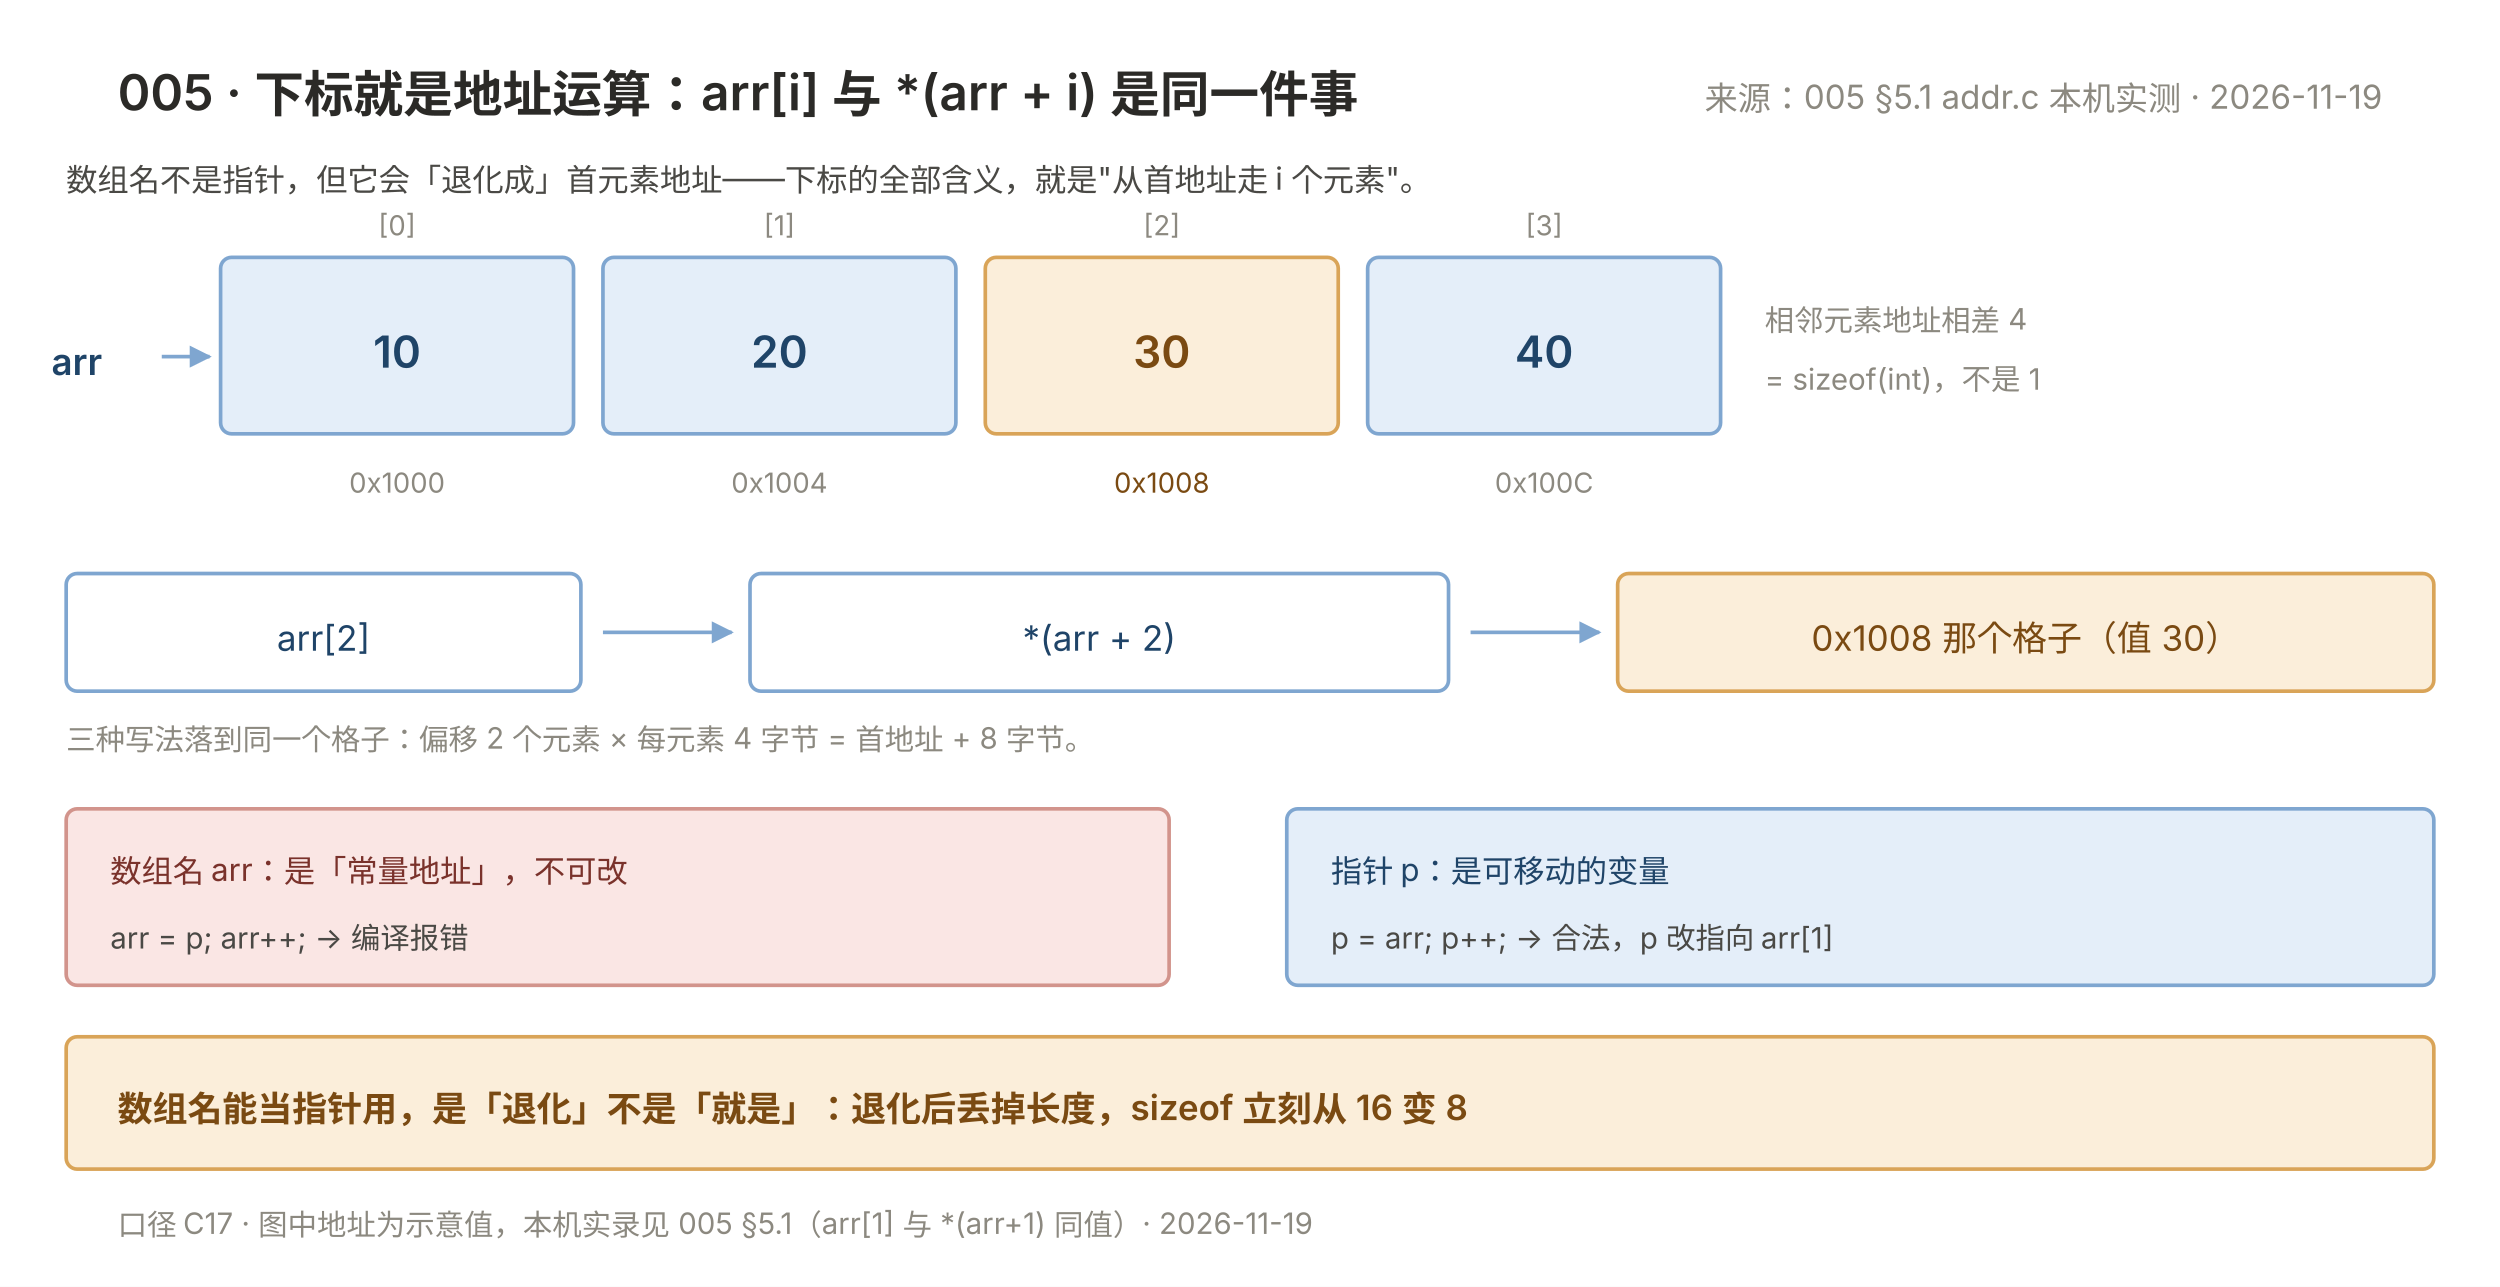
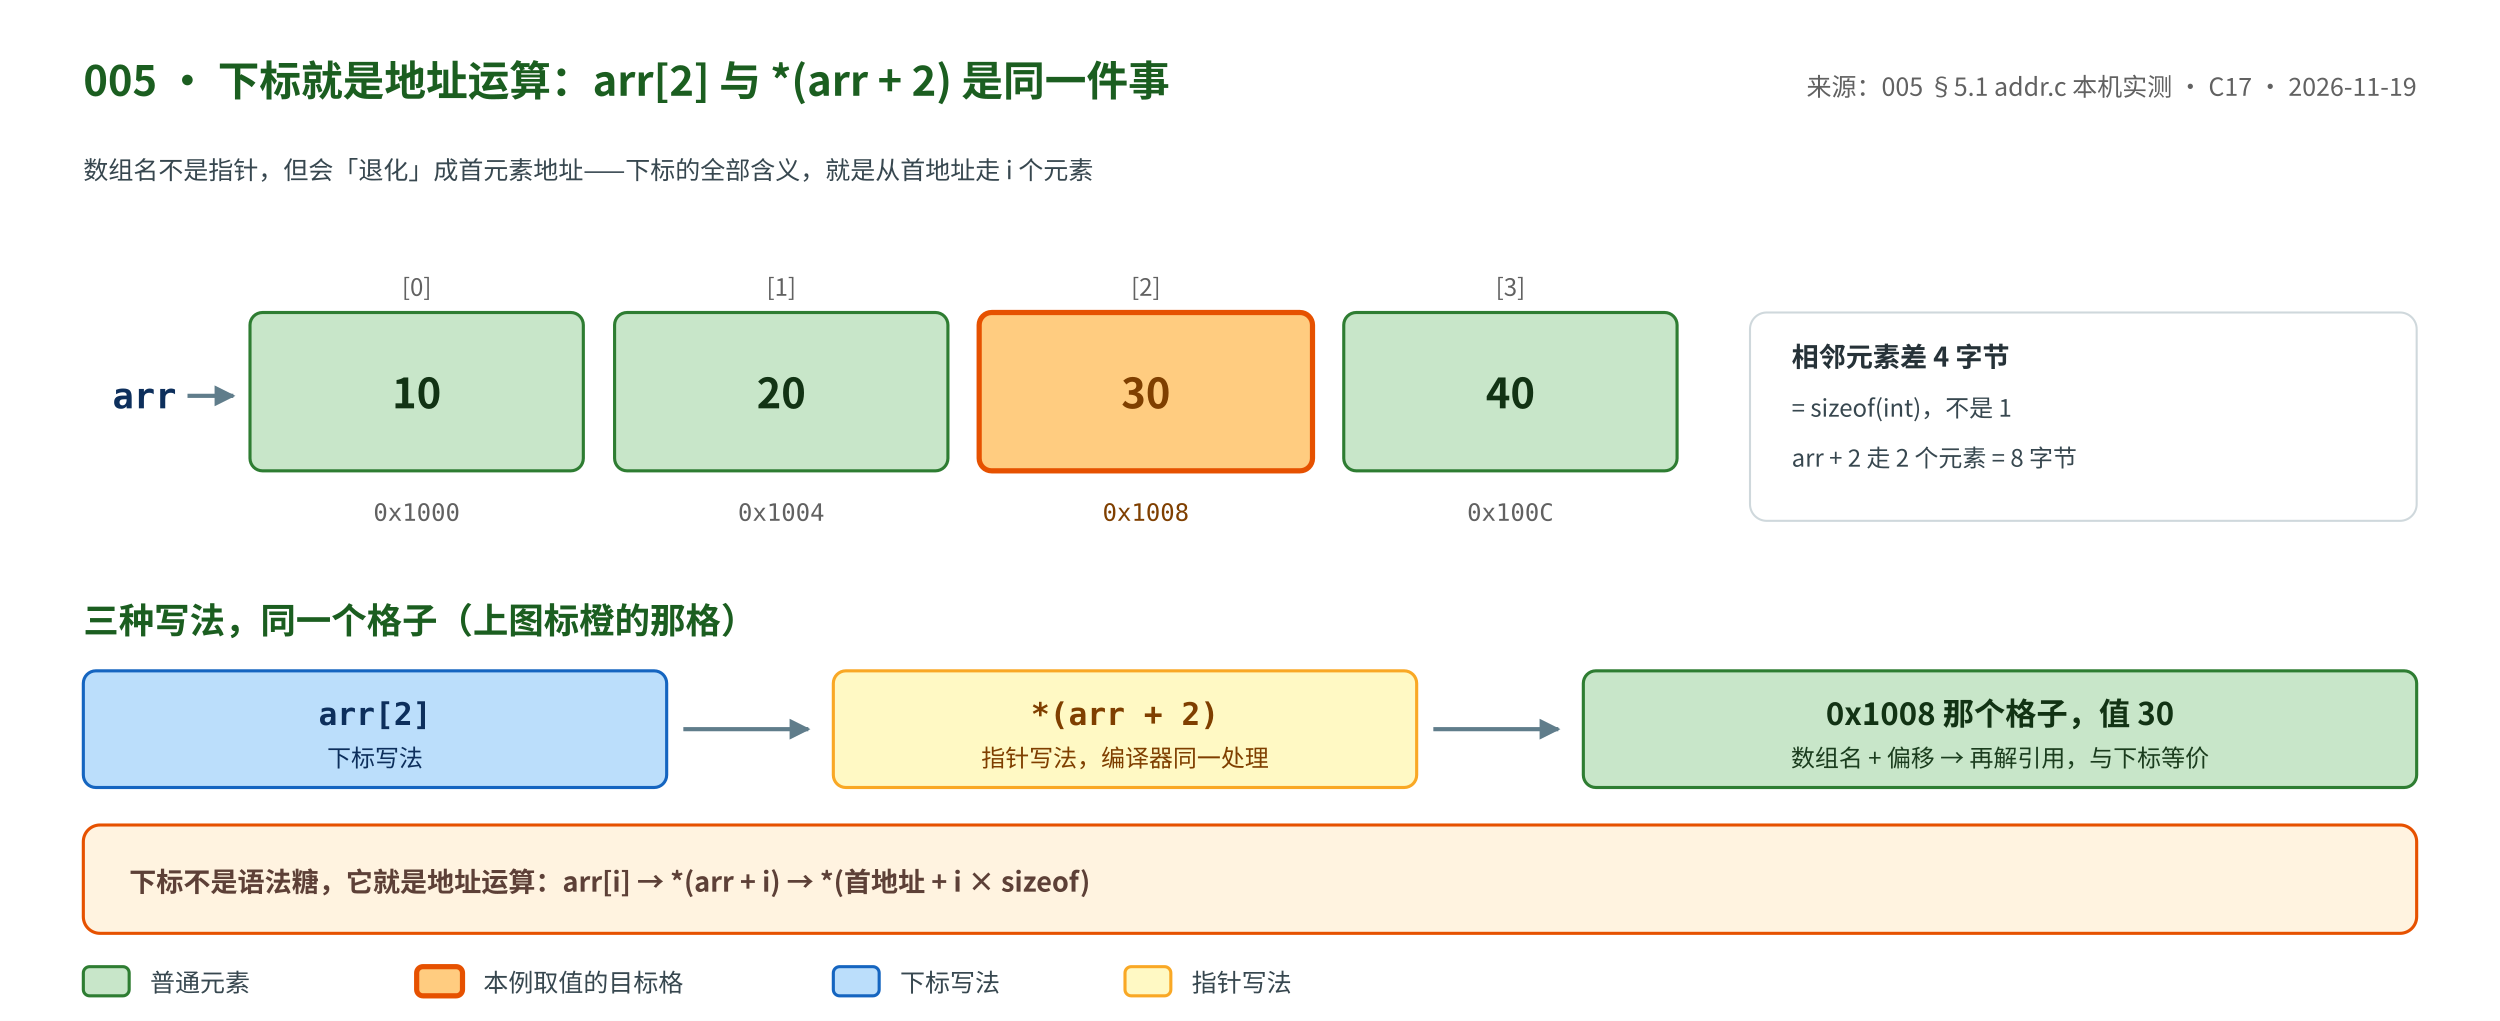
- <svg xmlns="http://www.w3.org/2000/svg" width="1200" height="617.65" viewBox="0 0 680 350" font-family="-apple-system, 'Segoe UI', 'Microsoft YaHei', 'PingFang SC', sans-serif">
-   <rect x="0" y="0" width="680" height="350" fill="#FFFFFF" />
+ <svg xmlns="http://www.w3.org/2000/svg" viewBox="0 0 1200 490" font-family="'Microsoft YaHei','PingFang SC','Noto Sans CJK SC',sans-serif">
+   <rect x="0" y="0" width="1200" height="490" fill="#ffffff" />
  <defs>
-     <marker id="a5Blue" viewBox="0 0 10 10" refX="9" refY="5" markerWidth="6" markerHeight="6" orient="auto-start-reverse">
-       <path d="M0,0 L10,5 L0,10 z" fill="#7FA6D0" />
+     <marker id="arrow" viewBox="0 0 10 10" refX="9" refY="5" markerWidth="10" markerHeight="10" markerUnits="userSpaceOnUse" orient="auto-start-reverse">
+       <path d="M 0 0 L 10 5 L 0 10 z" fill="#607d8b" />
    </marker>
  </defs>
-   <text x="32" y="30" font-size="13.5" font-weight="600" fill="#2B2A27">005 · 下标就是地址运算：arr[i] 与 *(arr + i) 是同一件事</text>
-   <text x="648" y="30" font-size="9" fill="#8C8980" text-anchor="end">来源：005 §5.1 addr.c 本机实测 · 2026-11-19</text>
-   <text x="18" y="52" font-size="8.5" fill="#4A4945">数组名不是指针，但它会「退化成」首元素地址——下标的全部含义，就是"从首地址走 i 个元素"。</text>
-   <text x="14" y="102" font-size="10" font-weight="600" fill="#1F4468">arr</text>
-   <line x1="44" y1="97" x2="57" y2="97" stroke="#7FA6D0" marker-end="url(#a5Blue)" />
-   <text x="108" y="64" font-size="7.5" fill="#8C8980" text-anchor="middle">[0]</text>
-   <rect x="60" y="70" width="96" height="48" rx="3" fill="#E4EEF9" stroke="#7FA6D0" />
-   <text x="108" y="100" font-size="12" font-weight="600" fill="#1F4468" text-anchor="middle">10</text>
-   <text x="108" y="134" font-size="7.5" fill="#8C8980" text-anchor="middle">0x1000</text>
-   <text x="212" y="64" font-size="7.5" fill="#8C8980" text-anchor="middle">[1]</text>
-   <rect x="164" y="70" width="96" height="48" rx="3" fill="#E4EEF9" stroke="#7FA6D0" />
-   <text x="212" y="100" font-size="12" font-weight="600" fill="#1F4468" text-anchor="middle">20</text>
-   <text x="212" y="134" font-size="7.5" fill="#8C8980" text-anchor="middle">0x1004</text>
-   <text x="316" y="64" font-size="7.5" fill="#8C8980" text-anchor="middle">[2]</text>
-   <rect x="268" y="70" width="96" height="48" rx="3" fill="#FBEEDA" stroke="#D9A458" />
-   <text x="316" y="100" font-size="12" font-weight="600" fill="#7A4A12" text-anchor="middle">30</text>
-   <text x="316" y="134" font-size="7.5" fill="#7A4A12" text-anchor="middle">0x1008</text>
-   <text x="420" y="64" font-size="7.5" fill="#8C8980" text-anchor="middle">[3]</text>
-   <rect x="372" y="70" width="96" height="48" rx="3" fill="#E4EEF9" stroke="#7FA6D0" />
-   <text x="420" y="100" font-size="12" font-weight="600" fill="#1F4468" text-anchor="middle">40</text>
-   <text x="420" y="134" font-size="7.5" fill="#8C8980" text-anchor="middle">0x100C</text>
-   <text x="480" y="90" font-size="8" fill="#8C8980">相邻元素地址相差 4</text>
-   <text x="480" y="106" font-size="8" fill="#8C8980">= sizeof(int)，不是 1</text>
-   <rect x="18" y="156" width="140" height="32" rx="3" fill="#FFFFFF" stroke="#7FA6D0" />
-   <text x="88" y="177" font-size="9.5" fill="#1F4468" text-anchor="middle">arr[2]</text>
-   <line x1="164" y1="172" x2="199" y2="172" stroke="#7FA6D0" marker-end="url(#a5Blue)" />
-   <rect x="204" y="156" width="190" height="32" rx="3" fill="#FFFFFF" stroke="#7FA6D0" />
-   <text x="299" y="177" font-size="9.5" fill="#1F4468" text-anchor="middle">*(arr + 2)</text>
-   <line x1="400" y1="172" x2="435" y2="172" stroke="#7FA6D0" marker-end="url(#a5Blue)" />
-   <rect x="440" y="156" width="222" height="32" rx="3" fill="#FBEEDA" stroke="#D9A458" />
-   <text x="551" y="177" font-size="9.5" fill="#7A4A12" text-anchor="middle">0x1008 那个格子（值 30）</text>
-   <text x="18" y="204" font-size="8" fill="#8C8980">三种写法落到同一个格子：偏移 2 个元素 × 每元素 4 字节 = 首地址 + 8 字节。</text>
-   <rect x="18" y="220" width="300" height="48" rx="3" fill="#FAE6E4" stroke="#D2948C" />
-   <text x="30" y="240" font-size="8.5" fill="#7A322B">数组名 arr：是「常量地址」，不可改</text>
-   <text x="30" y="258" font-size="8" fill="#4A4945">arr = p;  arr++;  → 编译报错</text>
-   <rect x="350" y="220" width="312" height="48" rx="3" fill="#E4EEF9" stroke="#7FA6D0" />
-   <text x="362" y="240" font-size="8.5" fill="#1F4468">指针 p：是可移动的变量</text>
-   <text x="362" y="258" font-size="8" fill="#4A4945">p = arr;  p++;  → 合法，p 改指向 arr[1]</text>
-   <rect x="18" y="282" width="644" height="36" rx="3" fill="#FBEEDA" stroke="#D9A458" />
-   <text x="32" y="305" font-size="9.5" font-weight="600" fill="#7A4A12">数组名能当指针用，是「退化」不是「就是」：退化后丢掉长度，sizeof 立刻从 16 变 8</text>
-   <text x="32" y="336" font-size="8" fill="#8C8980">口径 C17 · 图中地址为示意值，本机实录见 005 §5.1（arr[1] 与 *(arr+1) 同值）· 2026-11-19</text>
+   <text x="40" y="46" font-size="20" font-weight="bold" fill="#1b5e20">005 · 下标就是地址运算：arr[2] 与 *(arr + 2) 是同一件事</text>
+   <text x="1160" y="46" font-size="12" fill="#616161" text-anchor="end">来源：005 §5.1 addr.c 本机实测 · C17 · 2026-11-19</text>
+   <text x="40" y="86" font-size="12" fill="#37474f">数组名不是指针，但会「退化」成首元素地址——下标的全部含义，就是从首地址走 i 个元素</text>
+   <text x="54" y="196" font-size="17" font-weight="bold" fill="#0d2f5c" font-family="ui-monospace,Menlo,Consolas,monospace">arr</text>
+   <line x1="90" y1="190" x2="112" y2="190" stroke="#607d8b" stroke-width="2" marker-end="url(#arrow)" />
+   <text x="200" y="142" font-size="11.5" fill="#616161" text-anchor="middle">[0]</text>
+   <text x="375" y="142" font-size="11.5" fill="#616161" text-anchor="middle">[1]</text>
+   <text x="550" y="142" font-size="11.5" fill="#616161" text-anchor="middle">[2]</text>
+   <text x="725" y="142" font-size="11.5" fill="#616161" text-anchor="middle">[3]</text>
+   <rect x="120" y="150" width="160" height="76" rx="6" fill="#c8e6c9" stroke="#2e7d32" stroke-width="1.5" />
+   <rect x="295" y="150" width="160" height="76" rx="6" fill="#c8e6c9" stroke="#2e7d32" stroke-width="1.5" />
+   <rect x="470" y="150" width="160" height="76" rx="6" fill="#ffcc80" stroke="#e65100" stroke-width="2.5" />
+   <rect x="645" y="150" width="160" height="76" rx="6" fill="#c8e6c9" stroke="#2e7d32" stroke-width="1.5" />
+   <text x="200" y="196" font-size="20" font-weight="bold" fill="#123314" text-anchor="middle">10</text>
+   <text x="375" y="196" font-size="20" font-weight="bold" fill="#123314" text-anchor="middle">20</text>
+   <text x="550" y="196" font-size="20" font-weight="bold" fill="#7f3f00" text-anchor="middle">30</text>
+   <text x="725" y="196" font-size="20" font-weight="bold" fill="#123314" text-anchor="middle">40</text>
+   <text x="200" y="250" font-size="11.5" fill="#616161" text-anchor="middle" font-family="ui-monospace,Menlo,Consolas,monospace">0x1000</text>
+   <text x="375" y="250" font-size="11.5" fill="#616161" text-anchor="middle" font-family="ui-monospace,Menlo,Consolas,monospace">0x1004</text>
+   <text x="550" y="250" font-size="11.5" fill="#7f3f00" text-anchor="middle" font-family="ui-monospace,Menlo,Consolas,monospace">0x1008</text>
+   <text x="725" y="250" font-size="11.5" fill="#616161" text-anchor="middle" font-family="ui-monospace,Menlo,Consolas,monospace">0x100C</text>
+   <rect x="840" y="150" width="320" height="100" rx="8" fill="#ffffff" stroke="#cfd8dc" stroke-width="1" />
+   <text x="860" y="176" font-size="13" font-weight="bold" fill="#263238">相邻元素差 4 字节</text>
+   <text x="860" y="200" font-size="11.5" fill="#37474f">= sizeof(int)，不是 1</text>
+   <text x="860" y="224" font-size="11.5" fill="#37474f">arr + 2 走 2 个元素 = 8 字节</text>
+   <text x="40" y="304" font-size="17" font-weight="bold" fill="#1b5e20">三种写法，同一个格子（上图标橙的那格）</text>
+   <rect x="40" y="322" width="280" height="56" rx="6" fill="#bbdefb" stroke="#1565c0" stroke-width="1.5" />
+   <text x="180" y="348" font-size="15" font-weight="bold" fill="#0d2f5c" text-anchor="middle" font-family="ui-monospace,Menlo,Consolas,monospace">arr[2]</text>
+   <text x="180" y="368" font-size="11.5" fill="#0d2f5c" text-anchor="middle">下标写法</text>
+   <line x1="328" y1="350" x2="388" y2="350" stroke="#607d8b" stroke-width="2" marker-end="url(#arrow)" />
+   <rect x="400" y="322" width="280" height="56" rx="6" fill="#fff9c4" stroke="#f9a825" stroke-width="1.5" />
+   <text x="540" y="348" font-size="15" font-weight="bold" fill="#7f3f00" text-anchor="middle" font-family="ui-monospace,Menlo,Consolas,monospace">*(arr + 2)</text>
+   <text x="540" y="368" font-size="11.5" fill="#7f3f00" text-anchor="middle">指针写法，编译器同一处理</text>
+   <line x1="688" y1="350" x2="748" y2="350" stroke="#607d8b" stroke-width="2" marker-end="url(#arrow)" />
+   <rect x="760" y="322" width="400" height="56" rx="6" fill="#c8e6c9" stroke="#2e7d32" stroke-width="1.5" />
+   <text x="960" y="348" font-size="15" font-weight="bold" fill="#123314" text-anchor="middle">0x1008 那个格子，值 30</text>
+   <text x="960" y="368" font-size="11.5" fill="#1b3d1e" text-anchor="middle">数组名 + 偏移 → 再解引用，与下标等价</text>
+   <rect x="40" y="396" width="1120" height="52" rx="8" fill="#fff3e0" stroke="#e65100" stroke-width="1.5" />
+   <text x="62" y="428" font-size="13" font-weight="bold" fill="#5d4037">下标不是语法糖，它就是地址运算：arr[i] → *(arr + i) → *(首地址 + i × sizeof)</text>
+   <rect x="40" y="464" width="22" height="14" rx="3" fill="#c8e6c9" stroke="#2e7d32" stroke-width="1.5" />
+   <text x="72" y="476" font-size="12" fill="#37474f">普通元素</text>
+   <rect x="200" y="464" width="22" height="14" rx="3" fill="#ffcc80" stroke="#e65100" stroke-width="2.5" />
+   <text x="232" y="476" font-size="12" fill="#37474f">本例取值的目标格</text>
+   <rect x="400" y="464" width="22" height="14" rx="3" fill="#bbdefb" stroke="#1565c0" stroke-width="1.5" />
+   <text x="432" y="476" font-size="12" fill="#37474f">下标写法</text>
+   <rect x="540" y="464" width="22" height="14" rx="3" fill="#fff9c4" stroke="#f9a825" stroke-width="1.5" />
+   <text x="572" y="476" font-size="12" fill="#37474f">指针写法</text>
</svg>
